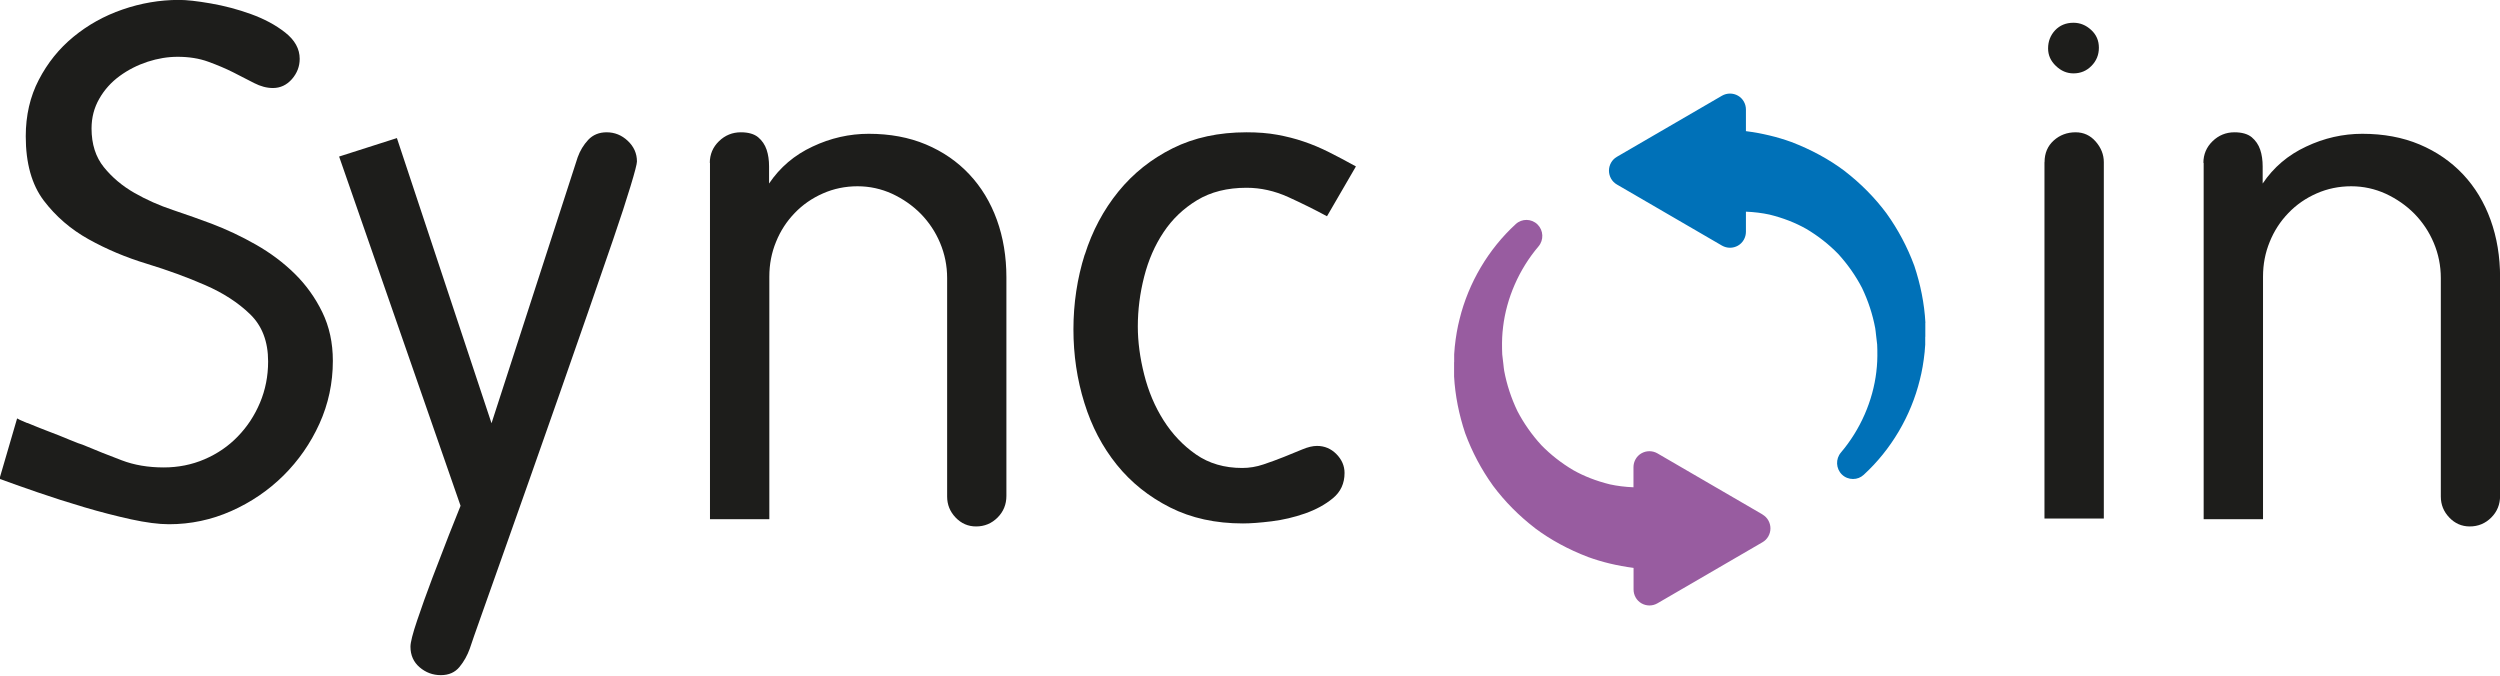
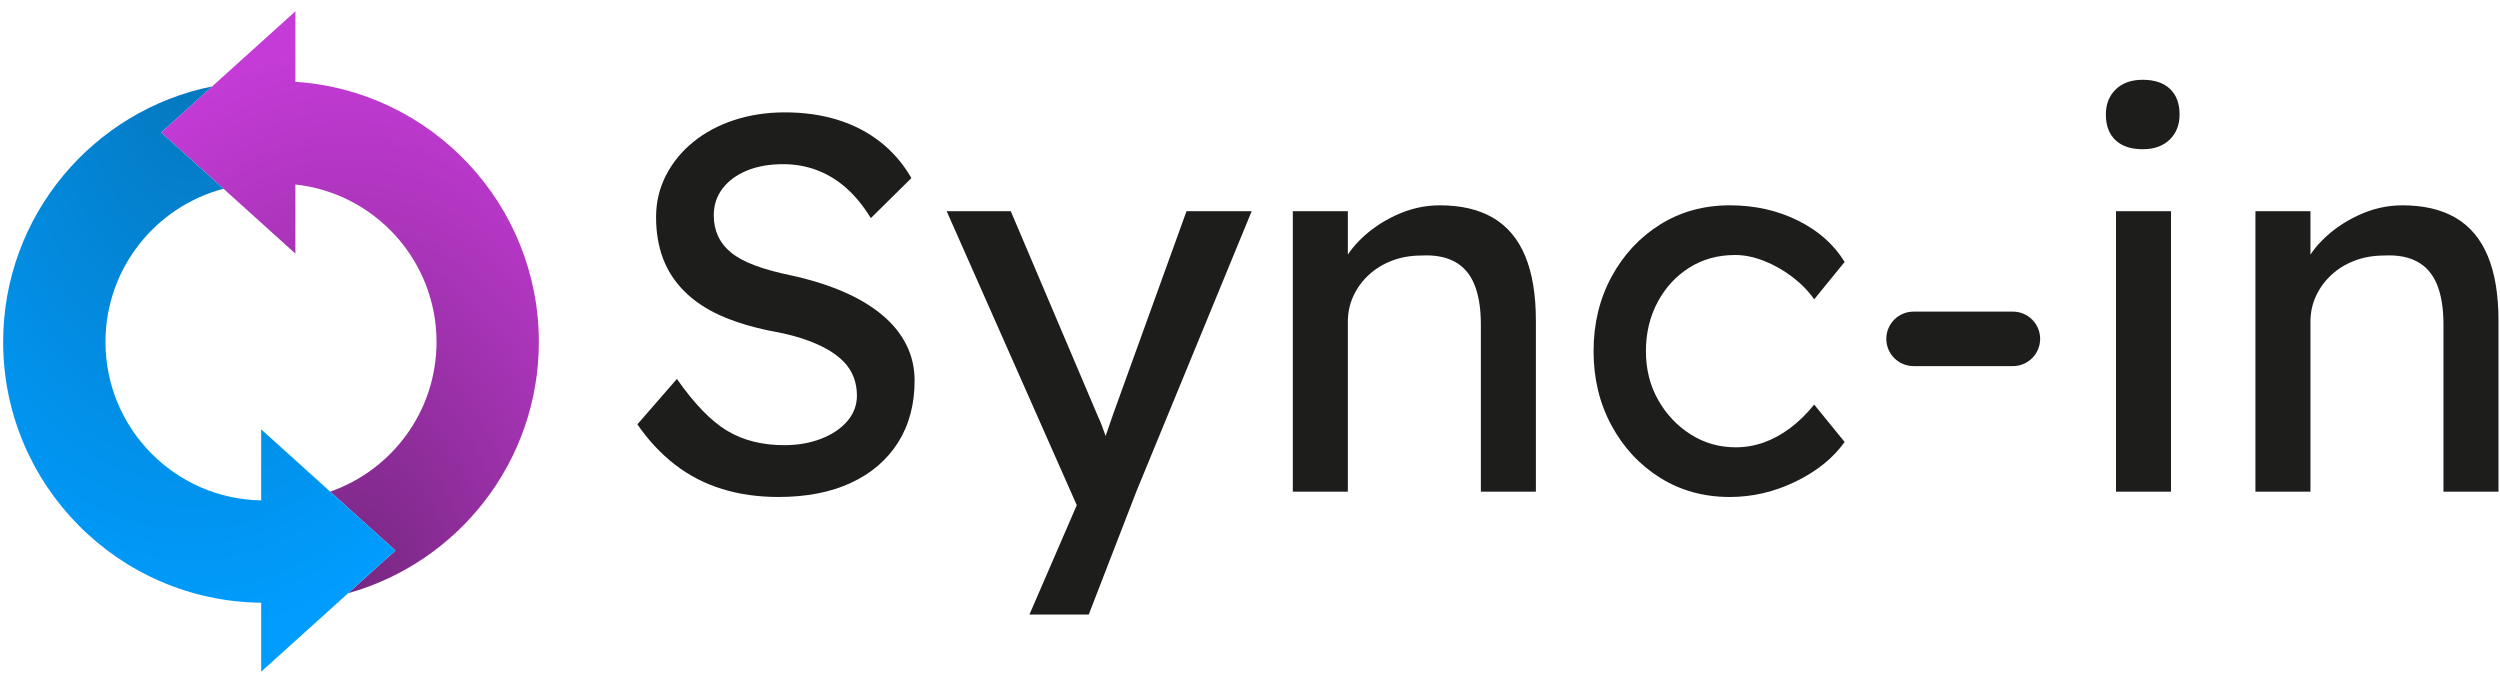
- <svg xmlns="http://www.w3.org/2000/svg" id="Calque_1" data-name="Calque 1" viewBox="0 0 283.46 76.54">
+ <svg xmlns="http://www.w3.org/2000/svg" width="100%" height="100%" viewBox="0 0 780 214" version="1.1" xml:space="preserve" style="fill-rule:evenodd;clip-rule:evenodd;stroke-linejoin:round;stroke-miterlimit:2;">
+   <rect id="logo-primary" x="0" y="0" width="779.528" height="213.089" style="fill:none;" />
+   <clipPath id="_clip1">
+     <rect x="0" y="0" width="779.528" height="213.089" />
+   </clipPath>
+   <g clip-path="url(#_clip1)">
+     <g>
+       <g>
+         <path d="M50.274,41.328l41.886,-37.8l-0,21.996c42.39,2.779 75.96,38.087 75.96,81.175c0,37.333 -25.202,68.825 -59.506,78.38l14.759,-13.319l-20.355,-18.369c19.308,-6.727 33.179,-25.102 33.179,-46.691c0,-25.459 -19.289,-46.448 -44.038,-49.137l0,21.565l-41.886,-37.8Z" style="fill:url(#_Radial2);" />
+         <path d="M69.739,58.894c-21.187,5.576 -36.831,24.878 -36.831,47.806c0,26.997 21.691,48.968 48.58,49.421l0,-22.16l41.886,37.8l-41.886,37.8l0,-21.513c-44.509,-0.456 -80.503,-36.731 -80.503,-81.347c0,-39.377 28.038,-72.258 65.222,-79.749l-15.932,14.378l19.464,17.565Z" style="fill:url(#_Radial3);" />
+       </g>
+       <g>
+         <path d="M242.861,155.059c-6.333,0 -12.194,-0.833 -17.583,-2.5c-5.389,-1.667 -10.278,-4.194 -14.667,-7.583c-4.389,-3.389 -8.306,-7.583 -11.75,-12.583l12.333,-14.167c5.444,7.778 10.667,13.167 15.667,16.167c5,3 10.944,4.5 17.833,4.5c4.222,0 8.056,-0.667 11.5,-2c3.444,-1.333 6.167,-3.167 8.167,-5.5c2,-2.333 3,-5 3,-8c0,-2 -0.333,-3.889 -1,-5.667c-0.667,-1.778 -1.694,-3.389 -3.083,-4.833c-1.389,-1.444 -3.167,-2.778 -5.333,-4c-2.167,-1.222 -4.694,-2.306 -7.583,-3.25c-2.889,-0.944 -6.222,-1.75 -10,-2.417c-6,-1.222 -11.222,-2.833 -15.667,-4.833c-4.444,-2 -8.167,-4.5 -11.167,-7.5c-3,-3 -5.222,-6.417 -6.667,-10.25c-1.444,-3.833 -2.167,-8.139 -2.167,-12.917c0,-4.667 1.028,-9 3.083,-13c2.056,-4 4.889,-7.472 8.5,-10.417c3.611,-2.944 7.861,-5.222 12.75,-6.833c4.889,-1.611 10.167,-2.417 15.833,-2.417c6,0 11.5,0.778 16.5,2.333c5,1.556 9.444,3.861 13.333,6.917c3.889,3.056 7.111,6.806 9.667,11.25l-12.667,12.5c-2.222,-3.667 -4.722,-6.75 -7.5,-9.25c-2.778,-2.5 -5.833,-4.389 -9.167,-5.667c-3.333,-1.278 -6.889,-1.917 -10.667,-1.917c-4.333,0 -8.111,0.667 -11.333,2c-3.222,1.333 -5.75,3.194 -7.583,5.583c-1.833,2.389 -2.75,5.194 -2.75,8.417c0,2.333 0.444,4.472 1.333,6.417c0.889,1.944 2.25,3.667 4.083,5.167c1.833,1.5 4.306,2.833 7.417,4c3.111,1.167 6.833,2.194 11.167,3.083c6.111,1.333 11.556,3.028 16.333,5.083c4.778,2.056 8.833,4.472 12.167,7.25c3.333,2.778 5.861,5.889 7.583,9.333c1.722,3.444 2.583,7.167 2.583,11.167c0,7.444 -1.722,13.889 -5.167,19.333c-3.444,5.444 -8.333,9.639 -14.667,12.583c-6.333,2.944 -13.889,4.417 -22.667,4.417Z" style="fill:#1d1d1b;fill-rule:nonzero;" />
+         <path d="M335.953,157.613l-40.592,-91.72l20,0l27.333,64.333c0.556,1.111 1.222,2.806 2,5.083c0.085,0.249 0.169,0.498 0.251,0.746c0.833,-2.332 1.638,-4.664 2.415,-6.996l22.833,-63.167l20.333,0l-36,87.5l-14.833,38.333l-18.5,0l14.759,-34.113Z" style="fill:#1d1d1b;" />
+         <path d="M420.528,79.432c0.981,-1.484 2.147,-2.914 3.5,-4.29c3.222,-3.278 7.056,-5.944 11.5,-8c4.444,-2.056 9,-3.083 13.667,-3.083c6.667,0 12.222,1.306 16.667,3.917c4.444,2.611 7.778,6.583 10,11.917c2.222,5.333 3.333,12.056 3.333,20.167l0,53.333l-17.167,0l0,-52.167c0,-5 -0.667,-9.139 -2,-12.417c-1.333,-3.278 -3.389,-5.667 -6.167,-7.167c-2.778,-1.5 -6.222,-2.139 -10.333,-1.917c-3.333,0 -6.389,0.528 -9.167,1.583c-2.778,1.056 -5.194,2.528 -7.25,4.417c-2.056,1.889 -3.667,4.083 -4.833,6.583c-1.167,2.5 -1.75,5.194 -1.75,8.083l0,53l-17.167,0l0,-87.5l17.167,0l0,13.54Z" style="fill:#1d1d1b;" />
+         <path d="M539.694,155.059c-8.111,0 -15.361,-2 -21.75,-6c-6.389,-4 -11.444,-9.444 -15.167,-16.333c-3.722,-6.889 -5.583,-14.611 -5.583,-23.167c0,-8.556 1.861,-16.278 5.583,-23.167c3.722,-6.889 8.778,-12.333 15.167,-16.333c6.389,-4 13.639,-6 21.75,-6c7.778,0 14.861,1.583 21.25,4.75c6.389,3.167 11.25,7.472 14.583,12.917l-9.5,11.667c-1.778,-2.556 -4.056,-4.889 -6.833,-7c-2.778,-2.111 -5.722,-3.778 -8.833,-5c-3.111,-1.222 -6.111,-1.833 -9,-1.833c-5.333,0 -10.083,1.306 -14.25,3.917c-4.167,2.611 -7.472,6.194 -9.917,10.75c-2.444,4.556 -3.667,9.667 -3.667,15.333c0,5.667 1.278,10.75 3.833,15.25c2.556,4.5 5.944,8.083 10.167,10.75c4.222,2.667 8.889,4 14,4c3,0 5.917,-0.5 8.75,-1.5c2.833,-1 5.583,-2.5 8.25,-4.5c2.667,-2 5.167,-4.444 7.5,-7.333l9.5,11.667c-3.556,5 -8.639,9.111 -15.25,12.333c-6.611,3.222 -13.472,4.833 -20.583,4.833Z" style="fill:#1d1d1b;fill-rule:nonzero;" />
+         <path d="M597.028,114.226c-2.254,0 -4.416,-0.896 -6.01,-2.49c-1.594,-1.594 -2.49,-3.756 -2.49,-6.01c0,-0 0,-0 0,-0c0,-2.254 0.896,-4.416 2.49,-6.01c1.594,-1.594 3.756,-2.49 6.01,-2.49c8.737,-0 22.263,-0 31,-0c2.254,-0 4.416,0.896 6.01,2.49c1.594,1.594 2.49,3.756 2.49,6.01c-0,0 -0,0 -0,0c-0,2.254 -0.896,4.416 -2.49,6.01c-1.594,1.594 -3.756,2.49 -6.01,2.49l-31,0Z" style="fill:#1d1d1b;fill-rule:nonzero;" />
+         <path d="M660.194,153.392l0,-87.5l17.167,0l0,87.5l-17.167,0Zm8.333,-106.833c-3.667,0 -6.5,-0.944 -8.5,-2.833c-2,-1.889 -3,-4.556 -3,-8c0,-3.222 1.028,-5.833 3.083,-7.833c2.056,-2 4.861,-3 8.417,-3c3.667,0 6.5,0.944 8.5,2.833c2,1.889 3,4.556 3,8c0,3.222 -1.028,5.833 -3.083,7.833c-2.056,2 -4.861,3 -8.417,3Z" style="fill:#1d1d1b;fill-rule:nonzero;" />
+         <path d="M720.861,79.432c0.981,-1.484 2.147,-2.914 3.5,-4.29c3.222,-3.278 7.056,-5.944 11.5,-8c4.444,-2.056 9,-3.083 13.667,-3.083c6.667,0 12.222,1.306 16.667,3.917c4.444,2.611 7.778,6.583 10,11.917c2.222,5.333 3.333,12.056 3.333,20.167l0,53.333l-17.167,0l0,-52.167c0,-5 -0.667,-9.139 -2,-12.417c-1.333,-3.278 -3.389,-5.667 -6.167,-7.167c-2.778,-1.5 -6.222,-2.139 -10.333,-1.917c-3.333,0 -6.389,0.528 -9.167,1.583c-2.778,1.056 -5.194,2.528 -7.25,4.417c-2.056,1.889 -3.667,4.083 -4.833,6.583c-1.167,2.5 -1.75,5.194 -1.75,8.083l0,53l-17.167,0l0,-87.5l17.167,0l0,13.54Z" style="fill:#1d1d1b;" />
+       </g>
+     </g>
+   </g>
  <defs>
-     <style>
-       .cls-1 {
-         fill: #0071b8;
-       }
- 
-       .cls-2 {
-         fill: #985ca0;
-       }
- 
-       .cls-3 {
-         fill: #1d1d1b;
-       }
-     </style>
+     <radialGradient id="_Radial2" cx="0" cy="0" r="1" gradientUnits="userSpaceOnUse" gradientTransform="matrix(0,-174.0683,-117.3082,-0,109.4665,187.1685)">
+       <stop offset="0" style="stop-color:#75277f;stop-opacity:1" />
+       <stop offset="1" style="stop-color:#c53bd7;stop-opacity:1" />
+     </radialGradient>
+     <radialGradient id="_Radial3" cx="0" cy="0" r="1" gradientUnits="userSpaceOnUse" gradientTransform="matrix(-0,174.0683,117.3082,0,59.63891,26.23164)">
+       <stop offset="0" style="stop-color:#0578bf;stop-opacity:1" />
+       <stop offset="1" style="stop-color:#009dff;stop-opacity:1" />
+     </radialGradient>
  </defs>
-   <g>
-     <path class="cls-3" d="M3.12,47.96c.69,.3,1.47,.6,2.32,.93,.85,.32,1.67,.64,2.44,.97,.77,.32,1.27,.51,1.48,.56,1.55,.65,3.03,1.24,4.44,1.77,1.41,.54,3,.81,4.76,.81,1.65,0,3.2-.31,4.64-.93,1.44-.62,2.7-1.48,3.76-2.58,1.07-1.1,1.91-2.38,2.52-3.83,.61-1.45,.92-3.01,.92-4.67,0-2.26-.68-4.04-2.04-5.36-1.36-1.32-3.06-2.42-5.09-3.3-2.03-.89-4.23-1.69-6.61-2.42-2.38-.72-4.58-1.65-6.61-2.78-2.03-1.13-3.72-2.59-5.09-4.39-1.36-1.8-2.04-4.23-2.04-7.29,0-2.36,.49-4.5,1.48-6.4,.99-1.91,2.29-3.53,3.92-4.87,1.63-1.34,3.48-2.38,5.57-3.1,2.08-.72,4.22-1.09,6.41-1.09,.85,0,2.05,.13,3.6,.4,1.55,.27,3.07,.67,4.56,1.21,1.49,.54,2.79,1.23,3.88,2.09,1.09,.86,1.64,1.85,1.64,2.98,0,.86-.29,1.62-.88,2.3-.59,.67-1.31,1.01-2.16,1.01-.69,0-1.4-.19-2.12-.56-.72-.38-1.51-.78-2.36-1.21-.85-.43-1.8-.83-2.84-1.21s-2.2-.56-3.48-.56c-1.12,0-2.26,.19-3.4,.56-1.15,.38-2.2,.91-3.16,1.61-.96,.7-1.74,1.56-2.32,2.58-.59,1.02-.88,2.15-.88,3.38,0,1.77,.47,3.24,1.4,4.39,.93,1.15,2.08,2.12,3.44,2.9,1.36,.78,2.84,1.44,4.44,1.97,1.6,.54,3.04,1.05,4.32,1.53,1.71,.65,3.39,1.44,5.04,2.38,1.65,.94,3.12,2.04,4.4,3.3,1.28,1.26,2.32,2.71,3.12,4.35,.8,1.64,1.2,3.48,1.2,5.52,0,2.52-.51,4.9-1.52,7.13-1.01,2.23-2.38,4.19-4.08,5.88-1.71,1.69-3.68,3.03-5.93,4.03-2.24,.99-4.59,1.49-7.05,1.49-1.18,0-2.62-.19-4.32-.56-1.71-.38-3.47-.83-5.29-1.37-1.82-.54-3.58-1.1-5.29-1.69-1.71-.59-3.15-1.1-4.32-1.53l2-6.85c.05,.05,.43,.23,1.12,.52Z" />
-     <path class="cls-3" d="M45,15.65l10.73,32.34,9.77-30.16c.27-.75,.67-1.41,1.2-1.98,.53-.56,1.23-.85,2.08-.85,.91,0,1.71,.32,2.4,.97,.69,.65,1.04,1.43,1.04,2.34,0,.27-.24,1.2-.72,2.78-.48,1.59-1.13,3.59-1.96,6.01-.83,2.42-1.78,5.16-2.84,8.23-1.07,3.07-2.16,6.2-3.28,9.4-1.12,3.2-2.24,6.39-3.36,9.56-1.12,3.17-2.15,6.08-3.08,8.71-.93,2.63-1.74,4.89-2.4,6.77-.67,1.88-1.11,3.15-1.32,3.79-.27,.75-.65,1.44-1.16,2.06-.51,.62-1.21,.93-2.12,.93s-1.71-.3-2.4-.89c-.69-.59-1.04-1.37-1.04-2.34,0-.48,.25-1.48,.76-2.98,.51-1.51,1.08-3.11,1.72-4.8,.64-1.69,1.27-3.32,1.88-4.88,.61-1.56,1.05-2.66,1.32-3.31l-13.77-39.6,6.57-2.1Z" />
-     <path class="cls-3" d="M80.48,18.47c0-.97,.35-1.79,1.04-2.46,.69-.67,1.52-1.01,2.48-1.01,.85,0,1.51,.19,1.96,.56,.45,.38,.77,.85,.96,1.41,.19,.56,.28,1.2,.28,1.9v1.94c1.23-1.83,2.87-3.23,4.93-4.19,2.05-.97,4.18-1.45,6.37-1.45,2.4,0,4.56,.4,6.49,1.21,1.92,.81,3.56,1.94,4.92,3.39,1.36,1.45,2.4,3.17,3.12,5.16,.72,1.99,1.08,4.17,1.08,6.53v24.76c0,.97-.33,1.79-1,2.46-.67,.67-1.48,1.01-2.44,1.01-.91,0-1.68-.34-2.32-1.01s-.96-1.46-.96-2.38V31.53c0-1.4-.27-2.73-.8-3.99-.53-1.26-1.27-2.36-2.2-3.31-.93-.94-2.02-1.69-3.24-2.26-1.23-.56-2.54-.85-3.92-.85s-2.7,.27-3.92,.81c-1.23,.54-2.3,1.28-3.2,2.22-.91,.94-1.62,2.03-2.12,3.27-.51,1.24-.76,2.55-.76,3.95v27.5h-6.73V18.47Z" />
-     <path class="cls-3" d="M123,28.87c.85-2.69,2.12-5.07,3.8-7.14,1.68-2.07,3.74-3.71,6.17-4.92,2.43-1.21,5.22-1.81,8.37-1.81,1.28,0,2.44,.09,3.48,.28,1.04,.19,2.04,.44,3,.77,.96,.32,1.92,.73,2.88,1.21,.96,.48,1.97,1.02,3.04,1.61l-3.28,5.65c-1.39-.75-2.86-1.48-4.4-2.18-1.55-.7-3.12-1.05-4.72-1.05-2.19,0-4.06,.47-5.61,1.41-1.55,.94-2.82,2.15-3.8,3.63-.99,1.48-1.72,3.16-2.2,5.04-.48,1.88-.72,3.76-.72,5.65,0,1.72,.24,3.54,.72,5.44,.48,1.91,1.21,3.64,2.2,5.2,.99,1.56,2.21,2.85,3.68,3.87,1.47,1.02,3.22,1.53,5.24,1.53,.8,0,1.6-.13,2.4-.4,.8-.27,1.57-.55,2.32-.85,.75-.3,1.44-.58,2.08-.85,.64-.27,1.2-.4,1.68-.4,.85,0,1.59,.31,2.2,.93,.61,.62,.92,1.33,.92,2.14,0,1.18-.44,2.14-1.32,2.86-.88,.73-1.94,1.3-3.16,1.73-1.23,.43-2.5,.73-3.8,.89-1.31,.16-2.39,.24-3.24,.24-3.1,0-5.85-.6-8.25-1.81-2.4-1.21-4.42-2.82-6.05-4.84-1.63-2.02-2.86-4.36-3.68-7.02-.83-2.66-1.24-5.44-1.24-8.35s.43-5.78,1.28-8.47Z" />
-   </g>
-   <g>
-     <path class="cls-3" d="M231.82,18.39c0-1.02,.35-1.84,1.04-2.46,.69-.62,1.52-.93,2.48-.93,.91,0,1.67,.35,2.28,1.05,.61,.7,.92,1.48,.92,2.34V58.79h-6.73V18.39Zm1.2-14.96c.53-.56,1.23-.85,2.08-.85,.75,0,1.41,.27,2,.81,.59,.54,.88,1.21,.88,2.02s-.28,1.49-.84,2.06-1.24,.85-2.04,.85c-.75,0-1.41-.28-2-.85-.59-.56-.88-1.22-.88-1.98,0-.81,.27-1.49,.8-2.06Z" />
-     <path class="cls-3" d="M249.83,18.47c0-.97,.35-1.79,1.04-2.46,.69-.67,1.52-1.01,2.48-1.01,.85,0,1.51,.19,1.96,.56,.45,.38,.77,.85,.96,1.41,.19,.56,.28,1.2,.28,1.9v1.94c1.23-1.83,2.87-3.23,4.93-4.19,2.05-.97,4.18-1.45,6.37-1.45,2.4,0,4.56,.4,6.49,1.21,1.92,.81,3.56,1.94,4.93,3.39,1.36,1.45,2.4,3.17,3.12,5.16,.72,1.99,1.08,4.17,1.08,6.53v24.76c0,.97-.33,1.79-1,2.46-.67,.67-1.48,1.01-2.44,1.01-.91,0-1.68-.34-2.32-1.01s-.96-1.46-.96-2.38V31.53c0-1.4-.27-2.73-.8-3.99-.53-1.26-1.27-2.36-2.2-3.31-.93-.94-2.02-1.69-3.24-2.26-1.23-.56-2.54-.85-3.92-.85s-2.7,.27-3.92,.81c-1.23,.54-2.3,1.28-3.2,2.22-.91,.94-1.62,2.03-2.12,3.27-.51,1.24-.76,2.55-.76,3.95v27.5h-6.73V18.47Z" />
-   </g>
-   <g>
-     <path class="cls-2" d="M199.84,58.33l-11.92-6.93c-.56-.32-1.25-.32-1.81,0-.56,.32-.9,.93-.9,1.57v2.28c-.96-.04-1.84-.15-2.67-.33-1.55-.38-2.95-.93-4.17-1.62-1.35-.8-2.57-1.76-3.62-2.84-1.06-1.16-1.97-2.45-2.7-3.85-.71-1.48-1.21-3.02-1.5-4.57-.04-.23-.06-.48-.09-.74-.02-.17-.04-.34-.06-.51l-.07-.6-.02-.6c-.02-.97,.02-1.75,.11-2.45,0,0,0-.02,0-.03,.39-3.32,1.82-6.58,4.02-9.17,.62-.73,.57-1.82-.11-2.49-.68-.67-1.77-.69-2.47-.04-3.1,2.84-5.36,6.66-6.37,10.78-.24,.94-.42,1.95-.55,3.19,0,.01,0,.03,0,.04l-.06,.75s0,.08,0,.13v.75s-.01,.02-.01,.03c0,.16,0,.32,0,.48,0,.35,0,.71,0,1.09,0,.01,0,.03,0,.04,.12,2.15,.55,4.31,1.26,6.44,0,.02,.01,.04,.02,.05,.77,2.08,1.82,4.06,3.12,5.87,0,.01,.01,.02,.02,.03,1.32,1.77,2.92,3.39,4.74,4.79,0,0,.01,.01,.02,.02,1.75,1.31,3.77,2.41,6.02,3.27,0,0,.02,0,.03,.01,1.57,.57,3.28,.98,5.12,1.22v2.45c0,.65,.34,1.25,.9,1.57,.28,.16,.59,.24,.9,.24s.62-.08,.9-.24l11.92-6.93c.56-.32,.9-.93,.9-1.57s-.34-1.25-.9-1.57Z" />
-     <path class="cls-1" d="M218.31,36.61s0-.03,0-.04c-.12-2.15-.55-4.31-1.26-6.44,0-.02-.01-.04-.02-.05-.77-2.08-1.82-4.06-3.12-5.87,0-.01-.01-.02-.02-.03-1.32-1.77-2.92-3.39-4.74-4.79,0,0-.01-.01-.02-.02-1.75-1.31-3.77-2.41-6.02-3.27,0,0-.02,0-.03-.01-1.57-.57-3.28-.98-5.12-1.22v-2.45c0-.65-.34-1.25-.9-1.57-.56-.32-1.25-.32-1.81,0l-11.92,6.93c-.56,.32-.9,.93-.9,1.57s.34,1.25,.9,1.57l11.92,6.93c.56,.32,1.25,.32,1.81,0,.56-.32,.9-.93,.9-1.57v-2.28c.96,.04,1.84,.15,2.67,.33,1.55,.38,2.95,.93,4.17,1.62,1.35,.8,2.57,1.76,3.62,2.84,1.06,1.16,1.97,2.45,2.7,3.85,.71,1.48,1.21,3.02,1.5,4.57,.04,.23,.06,.48,.09,.74,.02,.17,.04,.34,.06,.51l.07,.6,.02,.6c.02,.97-.02,1.75-.11,2.45,0,0,0,.02,0,.03-.39,3.32-1.82,6.58-4.02,9.17-.62,.73-.57,1.82,.11,2.49,.35,.34,.8,.51,1.26,.51s.87-.16,1.21-.47c3.1-2.84,5.36-6.66,6.37-10.78,.24-.94,.42-1.95,.55-3.19,0-.01,0-.03,0-.04l.06-.75s0-.08,0-.13v-.75s.01-.02,.01-.03c0-.16,0-.32,0-.48,0-.35,0-.71,0-1.09Z" />
-   </g>
</svg>
